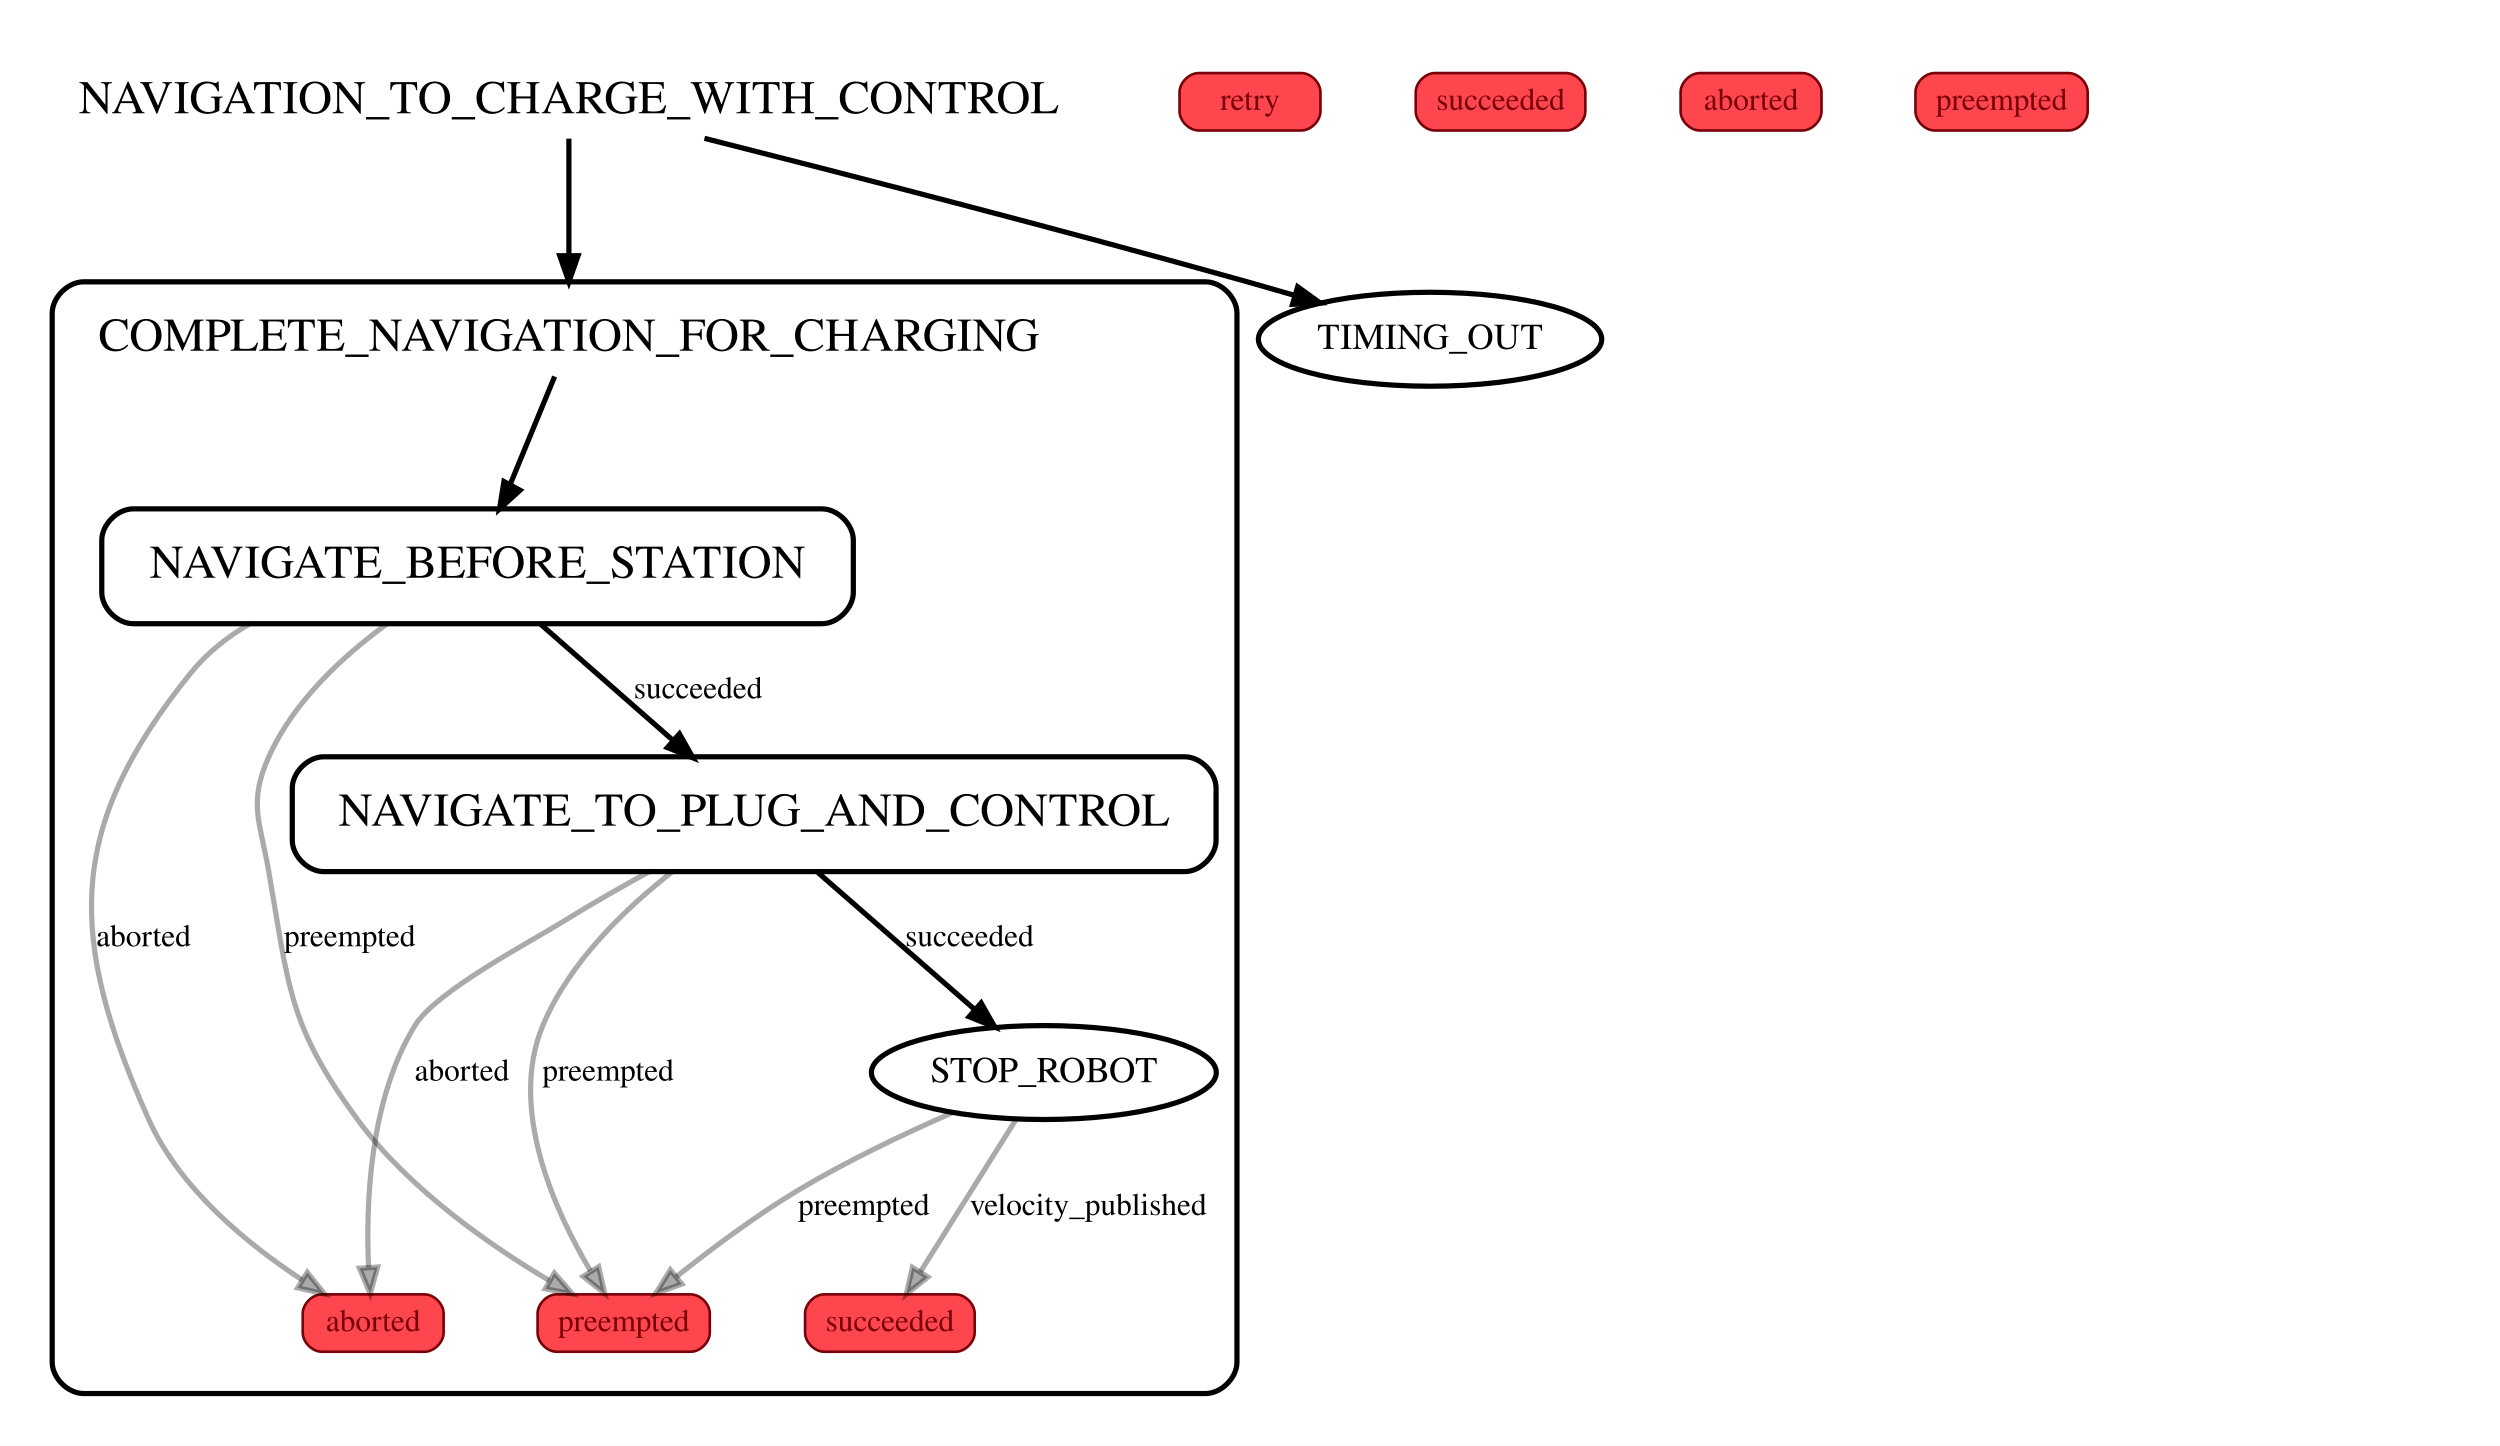
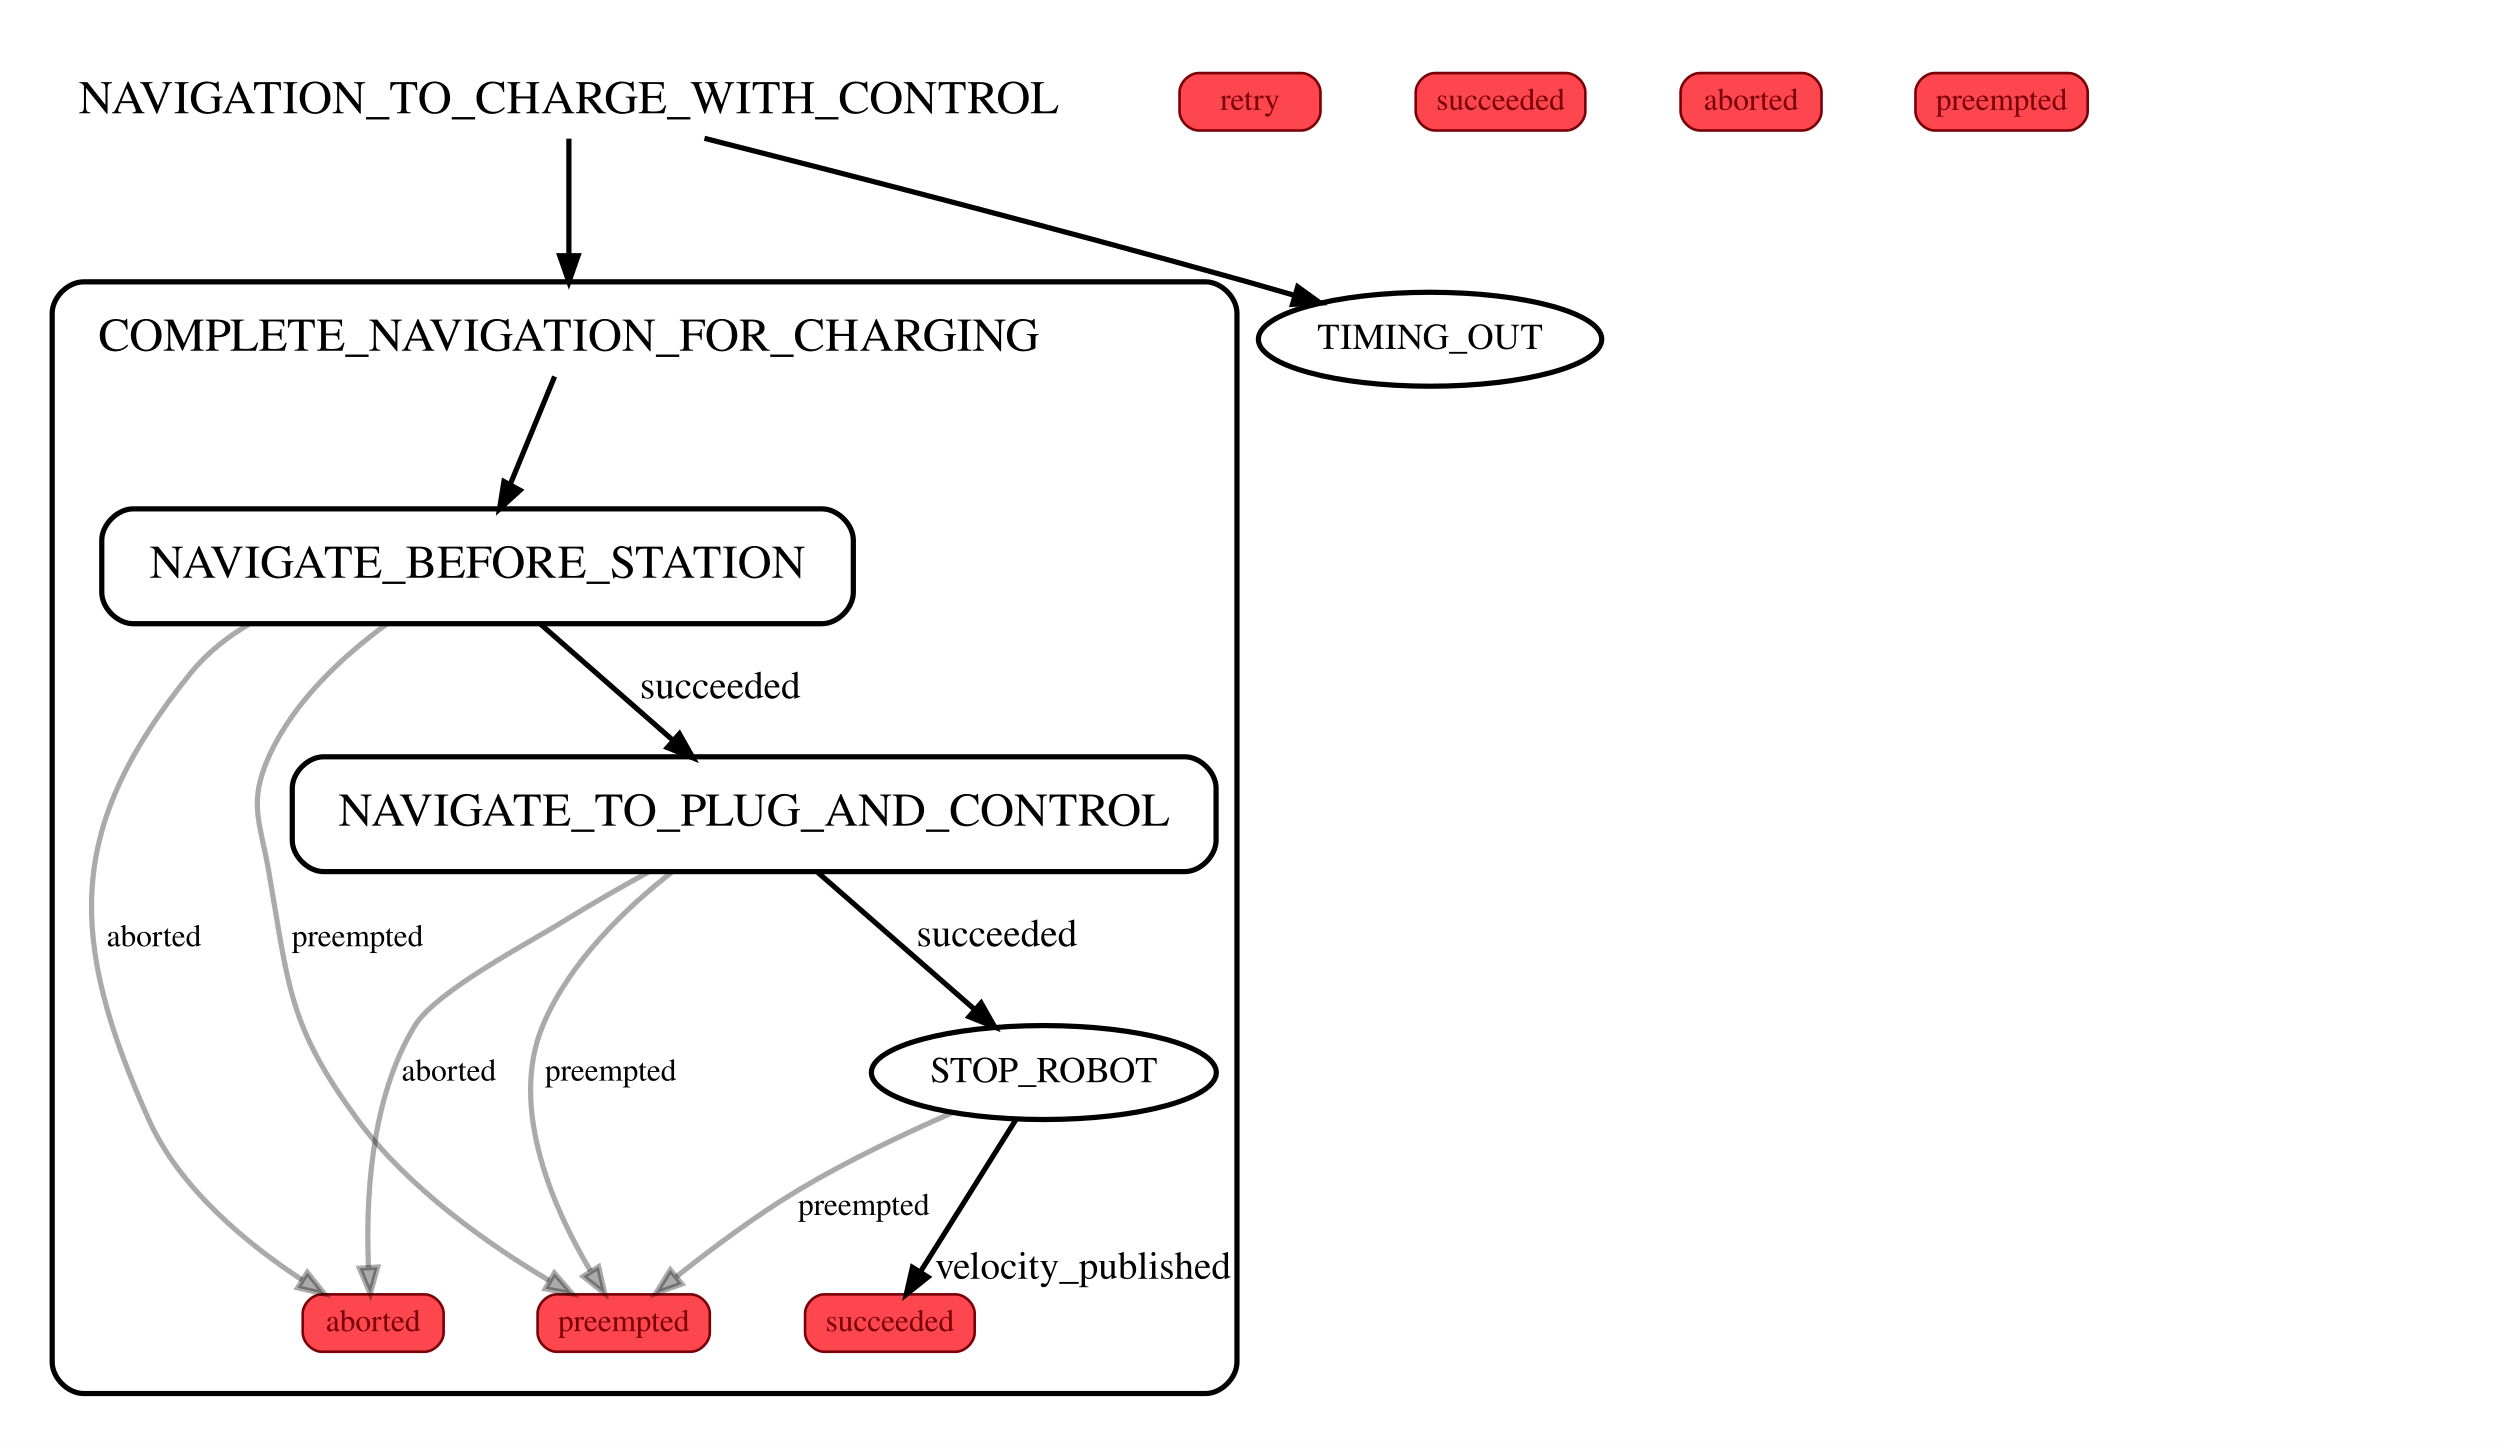
<svg xmlns="http://www.w3.org/2000/svg" xmlns:xlink="http://www.w3.org/1999/xlink" width="958pt" height="554pt" viewBox="0.00 0.00 958.00 554.00">
  <g id="graph0" class="graph" transform="scale(1 1) rotate(0) translate(4 550)">
    <polygon fill="white" stroke="none" points="-4,4 -4,-550 954,-550 954,4 -4,4" />
    <g id="clust1" class="cluster">
      <polygon fill="none" stroke="none" points="8,-8 8,-538 812,-538 812,-8 8,-8" />
    </g>
    <g id="clust2" class="cluster">
      <path fill="none" stroke="#ffffff" d="M452,-492C452,-492 792,-492 792,-492 798,-492 804,-498 804,-504 804,-504 804,-518 804,-518 804,-524 798,-530 792,-530 792,-530 452,-530 452,-530 446,-530 440,-524 440,-518 440,-518 440,-504 440,-504 440,-498 446,-492 452,-492" />
    </g>
    <g id="clust3" class="cluster">
      <path fill="none" stroke="#000000" stroke-width="2" d="M28,-16C28,-16 458,-16 458,-16 464,-16 470,-22 470,-28 470,-28 470,-430 470,-430 470,-436 464,-442 458,-442 458,-442 28,-442 28,-442 22,-442 16,-436 16,-430 16,-430 16,-28 16,-28 16,-22 22,-16 28,-16" />
    </g>
    <g id="clust4" class="cluster">
      <path fill="none" stroke="#ffffff" d="M116,-24C116,-24 366,-24 366,-24 372,-24 378,-30 378,-36 378,-36 378,-50 378,-50 378,-56 372,-62 366,-62 366,-62 116,-62 116,-62 110,-62 104,-56 104,-50 104,-50 104,-36 104,-36 104,-30 110,-24 116,-24" />
    </g>
    <g id="clust5" class="cluster">
      <path fill="none" stroke="#000000" stroke-width="2" d="M120,-216C120,-216 450,-216 450,-216 456,-216 462,-222 462,-228 462,-228 462,-248 462,-248 462,-254 456,-260 450,-260 450,-260 120,-260 120,-260 114,-260 108,-254 108,-248 108,-248 108,-228 108,-228 108,-222 114,-216 120,-216" />
    </g>
    <g id="clust6" class="cluster">
      <path fill="none" stroke="#000000" stroke-width="2" d="M47,-311C47,-311 311,-311 311,-311 317,-311 323,-317 323,-323 323,-323 323,-343 323,-343 323,-349 317,-355 311,-355 311,-355 47,-355 47,-355 41,-355 35,-349 35,-343 35,-343 35,-323 35,-323 35,-317 41,-311 47,-311" />
    </g>
    <g id="node1" class="node">
      <g id="a_node1">
        <a xlink:href="/SM_ROOT/NAVIGATION_TO_CHARGE_WITH_CONTROL" xlink:title="NAVIGATION_TO_CHARGE_WITH_CONTROL">
          <text text-anchor="middle" x="214" y="-506.6" font-family="Times,serif" font-size="18.00">NAVIGATION_TO_CHARGE_WITH_CONTROL</text>
        </a>
      </g>
    </g>
    <g id="node6" class="node">
      <g id="a_node6">
        <a xlink:href="/SM_ROOT/NAVIGATION_TO_CHARGE_WITH_CONTROL/COMPLETE_NAVIGATION_FOR_CHARGING" xlink:title="COMPLETE_NAVIGATION_FOR_CHARGING">
          <text text-anchor="middle" x="214" y="-415.6" font-family="Times,serif" font-size="18.00">COMPLETE_NAVIGATION_FOR_CHARGING</text>
        </a>
      </g>
    </g>
    <g id="edge10" class="edge">
      <g id="a_edge10">
        <a xlink:href="/SM_ROOT/NAVIGATION_TO_CHARGE_WITH_CONTROL/__proxy__::/SM_ROOT/NAVIGATION_TO_CHARGE_WITH_CONTROL/COMPLETE_NAVIGATION_FOR_CHARGING">
          <path fill="none" stroke="black" stroke-width="2" d="M214,-496.868C214,-483.064 214,-461.068 214,-444.307" />
          <polygon fill="black" stroke="black" stroke-width="2" points="217.5,-452 214,-442 210.5,-452 217.5,-452" />
        </a>
      </g>
    </g>
    <g id="node13" class="node">
      <g id="a_node13">
        <a xlink:href="/SM_ROOT/NAVIGATION_TO_CHARGE_WITH_CONTROL/TIMING_OUT" xlink:title="TIMING_OUT">
          <ellipse fill="none" stroke="#000000" stroke-width="2" cx="544" cy="-420" rx="65.789" ry="18" />
          <text text-anchor="middle" x="544" y="-416.3" font-family="Times,serif" font-size="14.00">TIMING_OUT</text>
        </a>
      </g>
    </g>
    <g id="edge11" class="edge">
      <g id="a_edge11">
        <a xlink:href="/SM_ROOT/NAVIGATION_TO_CHARGE_WITH_CONTROL/__proxy__::/SM_ROOT/NAVIGATION_TO_CHARGE_WITH_CONTROL/TIMING_OUT">
          <path fill="none" stroke="black" stroke-width="2" d="M265.944,-496.995C318.532,-483.692 402.126,-462.173 474,-442 479.791,-440.375 485.838,-438.631 491.847,-436.869" />
          <polygon fill="black" stroke="black" stroke-width="2" points="493.276,-440.096 501.872,-433.903 491.29,-433.384 493.276,-440.096" />
        </a>
      </g>
    </g>
    <g id="node2" class="node">
      <g id="a_node2">
        <a xlink:href="/SM_ROOT/NAVIGATION_TO_CHARGE_WITH_CONTROL:preempted" xlink:title="preempted">
          <path fill="#fe464f" stroke="#780006" d="M788.667,-522C788.667,-522 737.333,-522 737.333,-522 733.667,-522 730,-518.333 730,-514.667 730,-514.667 730,-507.333 730,-507.333 730,-503.667 733.667,-500 737.333,-500 737.333,-500 788.667,-500 788.667,-500 792.333,-500 796,-503.667 796,-507.333 796,-507.333 796,-514.667 796,-514.667 796,-518.333 792.333,-522 788.667,-522" />
          <text text-anchor="middle" x="763" y="-507.9" font-family="Times,serif" font-size="12.00" fill="#780006">preempted</text>
        </a>
      </g>
    </g>
    <g id="node3" class="node">
      <g id="a_node3">
        <a xlink:href="/SM_ROOT/NAVIGATION_TO_CHARGE_WITH_CONTROL:aborted" xlink:title="aborted">
          <path fill="#fe464f" stroke="#780006" d="M686.667,-522C686.667,-522 647.333,-522 647.333,-522 643.667,-522 640,-518.333 640,-514.667 640,-514.667 640,-507.333 640,-507.333 640,-503.667 643.667,-500 647.333,-500 647.333,-500 686.667,-500 686.667,-500 690.333,-500 694,-503.667 694,-507.333 694,-507.333 694,-514.667 694,-514.667 694,-518.333 690.333,-522 686.667,-522" />
          <text text-anchor="middle" x="667" y="-507.9" font-family="Times,serif" font-size="12.00" fill="#780006">aborted</text>
        </a>
      </g>
    </g>
    <g id="node4" class="node">
      <g id="a_node4">
        <a xlink:href="/SM_ROOT/NAVIGATION_TO_CHARGE_WITH_CONTROL:succeeded" xlink:title="succeeded">
          <path fill="#fe464f" stroke="#780006" d="M596.167,-522C596.167,-522 545.833,-522 545.833,-522 542.167,-522 538.5,-518.333 538.5,-514.667 538.5,-514.667 538.5,-507.333 538.5,-507.333 538.5,-503.667 542.167,-500 545.833,-500 545.833,-500 596.167,-500 596.167,-500 599.833,-500 603.5,-503.667 603.5,-507.333 603.5,-507.333 603.5,-514.667 603.5,-514.667 603.5,-518.333 599.833,-522 596.167,-522" />
          <text text-anchor="middle" x="571" y="-507.9" font-family="Times,serif" font-size="12.00" fill="#780006">succeeded</text>
        </a>
      </g>
    </g>
    <g id="node5" class="node">
      <g id="a_node5">
        <a xlink:href="/SM_ROOT/NAVIGATION_TO_CHARGE_WITH_CONTROL:retry" xlink:title="retry">
          <path fill="#fe464f" stroke="#780006" d="M494.667,-522C494.667,-522 455.333,-522 455.333,-522 451.667,-522 448,-518.333 448,-514.667 448,-514.667 448,-507.333 448,-507.333 448,-503.667 451.667,-500 455.333,-500 455.333,-500 494.667,-500 494.667,-500 498.333,-500 502,-503.667 502,-507.333 502,-507.333 502,-514.667 502,-514.667 502,-518.333 498.333,-522 494.667,-522" />
          <text text-anchor="middle" x="475" y="-507.9" font-family="Times,serif" font-size="12.00" fill="#780006">retry</text>
        </a>
      </g>
    </g>
    <g id="node11" class="node">
      <g id="a_node11">
        <a xlink:href="/SM_ROOT/NAVIGATION_TO_CHARGE_WITH_CONTROL/COMPLETE_NAVIGATION_FOR_CHARGING/NAVIGATE_BEFORE_STATION" xlink:title="NAVIGATE_BEFORE_STATION">
          <text text-anchor="middle" x="179" y="-328.6" font-family="Times,serif" font-size="18.00">NAVIGATE_BEFORE_STATION</text>
        </a>
      </g>
    </g>
    <g id="edge9" class="edge">
      <g id="a_edge9">
        <a xlink:href="/SM_ROOT/NAVIGATION_TO_CHARGE_WITH_CONTROL/COMPLETE_NAVIGATION_FOR_CHARGING/__proxy__::/SM_ROOT/NAVIGATION_TO_CHARGE_WITH_CONTROL/COMPLETE_NAVIGATION_FOR_CHARGING/NAVIGATE_BEFORE_STATION">
          <path fill="none" stroke="black" stroke-width="2" d="M208.531,-405.719C203.137,-392.619 194.788,-372.343 188.342,-356.687" />
          <polygon fill="black" stroke="black" stroke-width="2" points="195.263,-362.135 187.43,-355 189.104,-365.462 195.263,-362.135" />
        </a>
      </g>
    </g>
    <g id="node7" class="node">
      <g id="a_node7">
        <a xlink:href="/SM_ROOT/NAVIGATION_TO_CHARGE_WITH_CONTROL/COMPLETE_NAVIGATION_FOR_CHARGING:preempted" xlink:title="preempted">
          <path fill="#fe464f" stroke="#780006" d="M260.667,-54C260.667,-54 209.333,-54 209.333,-54 205.667,-54 202,-50.333 202,-46.667 202,-46.667 202,-39.333 202,-39.333 202,-35.667 205.667,-32 209.333,-32 209.333,-32 260.667,-32 260.667,-32 264.333,-32 268,-35.667 268,-39.333 268,-39.333 268,-46.667 268,-46.667 268,-50.333 264.333,-54 260.667,-54" />
          <text text-anchor="middle" x="235" y="-39.9" font-family="Times,serif" font-size="12.00" fill="#780006">preempted</text>
        </a>
      </g>
    </g>
    <g id="node8" class="node">
      <g id="a_node8">
        <a xlink:href="/SM_ROOT/NAVIGATION_TO_CHARGE_WITH_CONTROL/COMPLETE_NAVIGATION_FOR_CHARGING:succeeded" xlink:title="succeeded">
          <path fill="#fe464f" stroke="#780006" d="M362.167,-54C362.167,-54 311.833,-54 311.833,-54 308.167,-54 304.5,-50.333 304.5,-46.667 304.5,-46.667 304.5,-39.333 304.5,-39.333 304.5,-35.667 308.167,-32 311.833,-32 311.833,-32 362.167,-32 362.167,-32 365.833,-32 369.5,-35.667 369.5,-39.333 369.5,-39.333 369.5,-46.667 369.5,-46.667 369.5,-50.333 365.833,-54 362.167,-54" />
          <text text-anchor="middle" x="337" y="-39.9" font-family="Times,serif" font-size="12.00" fill="#780006">succeeded</text>
        </a>
      </g>
    </g>
    <g id="node9" class="node">
      <g id="a_node9">
        <a xlink:href="/SM_ROOT/NAVIGATION_TO_CHARGE_WITH_CONTROL/COMPLETE_NAVIGATION_FOR_CHARGING:aborted" xlink:title="aborted">
          <path fill="#fe464f" stroke="#780006" d="M158.667,-54C158.667,-54 119.333,-54 119.333,-54 115.667,-54 112,-50.333 112,-46.667 112,-46.667 112,-39.333 112,-39.333 112,-35.667 115.667,-32 119.333,-32 119.333,-32 158.667,-32 158.667,-32 162.333,-32 166,-35.667 166,-39.333 166,-39.333 166,-46.667 166,-46.667 166,-50.333 162.333,-54 158.667,-54" />
          <text text-anchor="middle" x="139" y="-39.9" font-family="Times,serif" font-size="12.00" fill="#780006">aborted</text>
        </a>
      </g>
    </g>
    <g id="node10" class="node">
      <g id="a_node10">
        <a xlink:href="/SM_ROOT/NAVIGATION_TO_CHARGE_WITH_CONTROL/COMPLETE_NAVIGATION_FOR_CHARGING/NAVIGATE_TO_PLUG_AND_CONTROL" xlink:title="NAVIGATE_TO_PLUG_AND_CONTROL">
          <text text-anchor="middle" x="285" y="-233.6" font-family="Times,serif" font-size="18.00">NAVIGATE_TO_PLUG_AND_CONTROL</text>
        </a>
      </g>
    </g>
    <g id="edge1" class="edge">
      <g id="a_edge1">
        <a xlink:href="/SM_ROOT/NAVIGATION_TO_CHARGE_WITH_CONTROL/COMPLETE_NAVIGATION_FOR_CHARGING/NAVIGATE_TO_PLUG_AND_CONTROL:preempted:/SM_ROOT/NAVIGATION_TO_CHARGE_WITH_CONTROL/COMPLETE_NAVIGATION_FOR_CHARGING/preempted" xlink:title="preempted">
          <path fill="none" stroke="#000000" stroke-width="2" stroke-opacity="0.333" d="M254.2,-216.381C235.845,-202.133 214.192,-181.392 204,-157 190.686,-125.138 208.659,-85.846 222.281,-62.987" />
          <polygon fill="#000000" fill-opacity="0.333" stroke="#000000" stroke-width="2" stroke-opacity="0.333" points="225.402,-64.598 227.748,-54.266 219.471,-60.879 225.402,-64.598" />
        </a>
      </g>
      <g id="a_edge1-label">
        <a xlink:href="/SM_ROOT/NAVIGATION_TO_CHARGE_WITH_CONTROL/COMPLETE_NAVIGATION_FOR_CHARGING/NAVIGATE_TO_PLUG_AND_CONTROL:preempted:/SM_ROOT/NAVIGATION_TO_CHARGE_WITH_CONTROL/COMPLETE_NAVIGATION_FOR_CHARGING/preempted" xlink:title="preempted">
-           <text text-anchor="middle" x="229" y="-135.9" font-family="Times,serif" font-size="12.00">preempted</text>
+           <text text-anchor="middle" x="230" y="-135.9" font-family="Times,serif" font-size="12.00">preempted</text>
        </a>
      </g>
    </g>
    <g id="edge2" class="edge">
      <g id="a_edge2">
        <a xlink:href="/SM_ROOT/NAVIGATION_TO_CHARGE_WITH_CONTROL/COMPLETE_NAVIGATION_FOR_CHARGING/NAVIGATE_TO_PLUG_AND_CONTROL:aborted:/SM_ROOT/NAVIGATION_TO_CHARGE_WITH_CONTROL/COMPLETE_NAVIGATION_FOR_CHARGING/aborted" xlink:title="aborted">
          <path fill="none" stroke="#000000" stroke-width="2" stroke-opacity="0.333" d="M245.377,-216.325C234.423,-210.331 222.629,-203.613 212,-197 198.861,-188.825 163.085,-170.194 155,-157 137.483,-128.415 136.132,-88.252 137.23,-64.303" />
          <polygon fill="#000000" fill-opacity="0.333" stroke="#000000" stroke-width="2" stroke-opacity="0.333" points="140.727,-64.461 137.881,-54.255 133.741,-64.008 140.727,-64.461" />
        </a>
      </g>
      <g id="a_edge2-label">
        <a xlink:href="/SM_ROOT/NAVIGATION_TO_CHARGE_WITH_CONTROL/COMPLETE_NAVIGATION_FOR_CHARGING/NAVIGATE_TO_PLUG_AND_CONTROL:aborted:/SM_ROOT/NAVIGATION_TO_CHARGE_WITH_CONTROL/COMPLETE_NAVIGATION_FOR_CHARGING/aborted" xlink:title="aborted">
-           <text text-anchor="middle" x="173" y="-135.9" font-family="Times,serif" font-size="12.00">aborted</text>
+           <text text-anchor="middle" x="168" y="-135.9" font-family="Times,serif" font-size="12.00">aborted</text>
        </a>
      </g>
    </g>
    <g id="node12" class="node">
      <g id="a_node12">
        <a xlink:href="/SM_ROOT/NAVIGATION_TO_CHARGE_WITH_CONTROL/COMPLETE_NAVIGATION_FOR_CHARGING/STOP_ROBOT" xlink:title="STOP_ROBOT">
          <ellipse fill="none" stroke="#000000" stroke-width="2" cx="396" cy="-139" rx="66.089" ry="18" />
          <text text-anchor="middle" x="396" y="-135.3" font-family="Times,serif" font-size="14.00">STOP_ROBOT</text>
        </a>
      </g>
    </g>
    <g id="edge3" class="edge">
      <g id="a_edge3">
        <a xlink:href="/SM_ROOT/NAVIGATION_TO_CHARGE_WITH_CONTROL/COMPLETE_NAVIGATION_FOR_CHARGING/NAVIGATE_TO_PLUG_AND_CONTROL:succeeded:/SM_ROOT/NAVIGATION_TO_CHARGE_WITH_CONTROL/COMPLETE_NAVIGATION_FOR_CHARGING/STOP_ROBOT" xlink:title="succeeded">
          <path fill="none" stroke="black" stroke-width="2" d="M308.645,-216.337C326.526,-200.712 351.075,-179.259 369.597,-163.073" />
          <polygon fill="black" stroke="black" stroke-width="2" points="371.969,-165.648 377.196,-156.432 367.363,-160.377 371.969,-165.648" />
        </a>
      </g>
      <g id="a_edge3-label">
        <a xlink:href="/SM_ROOT/NAVIGATION_TO_CHARGE_WITH_CONTROL/COMPLETE_NAVIGATION_FOR_CHARGING/NAVIGATE_TO_PLUG_AND_CONTROL:succeeded:/SM_ROOT/NAVIGATION_TO_CHARGE_WITH_CONTROL/COMPLETE_NAVIGATION_FOR_CHARGING/STOP_ROBOT" xlink:title="succeeded">
-           <text text-anchor="middle" x="367.5" y="-187.4" font-family="Times,serif" font-size="12.00">succeeded</text>
+           <text text-anchor="middle" x="378.0" y="-187.4" font-family="Times,serif" font-size="15.00">succeeded</text>
        </a>
      </g>
    </g>
    <g id="edge4" class="edge">
      <g id="a_edge4">
        <a xlink:href="/SM_ROOT/NAVIGATION_TO_CHARGE_WITH_CONTROL/COMPLETE_NAVIGATION_FOR_CHARGING/NAVIGATE_BEFORE_STATION:preempted:/SM_ROOT/NAVIGATION_TO_CHARGE_WITH_CONTROL/COMPLETE_NAVIGATION_FOR_CHARGING/preempted" xlink:title="preempted">
          <path fill="none" stroke="#000000" stroke-width="2" stroke-opacity="0.333" d="M144.437,-311.044C127.337,-298.578 108.388,-281.081 99,-260 91.044,-242.136 95.656,-235.268 99,-216 106.669,-171.816 106.438,-157.132 133,-121 152.521,-94.447 183.727,-72.785 206.487,-59.277" />
          <polygon fill="#000000" fill-opacity="0.333" stroke="#000000" stroke-width="2" stroke-opacity="0.333" points="208.442,-62.19 215.361,-54.167 204.949,-56.124 208.442,-62.19" />
        </a>
      </g>
      <g id="a_edge4-label">
        <a xlink:href="/SM_ROOT/NAVIGATION_TO_CHARGE_WITH_CONTROL/COMPLETE_NAVIGATION_FOR_CHARGING/NAVIGATE_BEFORE_STATION:preempted:/SM_ROOT/NAVIGATION_TO_CHARGE_WITH_CONTROL/COMPLETE_NAVIGATION_FOR_CHARGING/preempted" xlink:title="preempted">
-           <text text-anchor="middle" x="130" y="-187.4" font-family="Times,serif" font-size="12.00">preempted</text>
+           <text text-anchor="middle" x="133" y="-187.4" font-family="Times,serif" font-size="12.00">preempted</text>
        </a>
      </g>
    </g>
    <g id="edge5" class="edge">
      <g id="a_edge5">
        <a xlink:href="/SM_ROOT/NAVIGATION_TO_CHARGE_WITH_CONTROL/COMPLETE_NAVIGATION_FOR_CHARGING/NAVIGATE_BEFORE_STATION:aborted:/SM_ROOT/NAVIGATION_TO_CHARGE_WITH_CONTROL/COMPLETE_NAVIGATION_FOR_CHARGING/aborted" xlink:title="aborted">
          <path fill="none" stroke="#000000" stroke-width="2" stroke-opacity="0.333" d="M92.012,-311.149C83.264,-306.092 75.301,-299.808 69,-292 21.062,-232.599 21.855,-190.689 53,-121 64.966,-94.224 91.355,-72.898 111.767,-59.542" />
          <polygon fill="#000000" fill-opacity="0.333" stroke="#000000" stroke-width="2" stroke-opacity="0.333" points="113.759,-62.424 120.37,-54.144 110.039,-56.494 113.759,-62.424" />
        </a>
      </g>
      <g id="a_edge5-label">
        <a xlink:href="/SM_ROOT/NAVIGATION_TO_CHARGE_WITH_CONTROL/COMPLETE_NAVIGATION_FOR_CHARGING/NAVIGATE_BEFORE_STATION:aborted:/SM_ROOT/NAVIGATION_TO_CHARGE_WITH_CONTROL/COMPLETE_NAVIGATION_FOR_CHARGING/aborted" xlink:title="aborted">
-           <text text-anchor="middle" x="51" y="-187.4" font-family="Times,serif" font-size="12.00">aborted</text>
+           <text text-anchor="middle" x="55" y="-187.4" font-family="Times,serif" font-size="12.00">aborted</text>
        </a>
      </g>
    </g>
    <g id="edge6" class="edge">
      <g id="a_edge6">
        <a xlink:href="/SM_ROOT/NAVIGATION_TO_CHARGE_WITH_CONTROL/COMPLETE_NAVIGATION_FOR_CHARGING/NAVIGATE_BEFORE_STATION:succeeded:/SM_ROOT/NAVIGATION_TO_CHARGE_WITH_CONTROL/COMPLETE_NAVIGATION_FOR_CHARGING/NAVIGATE_TO_PLUG_AND_CONTROL" xlink:title="succeeded">
          <path fill="none" stroke="black" stroke-width="2" d="M202.935,-311C218.047,-297.742 237.721,-280.48 254.018,-266.182" />
          <polygon fill="black" stroke="black" stroke-width="2" points="256.353,-268.79 261.562,-259.564 251.737,-263.528 256.353,-268.79" />
        </a>
      </g>
      <g id="a_edge6-label">
        <a xlink:href="/SM_ROOT/NAVIGATION_TO_CHARGE_WITH_CONTROL/COMPLETE_NAVIGATION_FOR_CHARGING/NAVIGATE_BEFORE_STATION:succeeded:/SM_ROOT/NAVIGATION_TO_CHARGE_WITH_CONTROL/COMPLETE_NAVIGATION_FOR_CHARGING/NAVIGATE_TO_PLUG_AND_CONTROL" xlink:title="succeeded">
-           <text text-anchor="middle" x="263.5" y="-282.4" font-family="Times,serif" font-size="12.00">succeeded</text>
+           <text text-anchor="middle" x="272.0" y="-282.4" font-family="Times,serif" font-size="15.00">succeeded</text>
        </a>
      </g>
    </g>
    <g id="edge8" class="edge">
      <g id="a_edge8">
        <a xlink:href="/SM_ROOT/NAVIGATION_TO_CHARGE_WITH_CONTROL/COMPLETE_NAVIGATION_FOR_CHARGING/STOP_ROBOT:preempted:/SM_ROOT/NAVIGATION_TO_CHARGE_WITH_CONTROL/COMPLETE_NAVIGATION_FOR_CHARGING/preempted" xlink:title="preempted">
          <path fill="none" stroke="#000000" stroke-width="2" stroke-opacity="0.333" d="M360.755,-123.54C342.73,-115.642 320.707,-105.199 302,-94 285.451,-84.093 268.029,-70.998 255.1,-60.694" />
          <polygon fill="#000000" fill-opacity="0.333" stroke="#000000" stroke-width="2" stroke-opacity="0.333" points="257.282,-57.958 247.306,-54.388 252.879,-63.399 257.282,-57.958" />
        </a>
      </g>
      <g id="a_edge8-label">
        <a xlink:href="/SM_ROOT/NAVIGATION_TO_CHARGE_WITH_CONTROL/COMPLETE_NAVIGATION_FOR_CHARGING/STOP_ROBOT:preempted:/SM_ROOT/NAVIGATION_TO_CHARGE_WITH_CONTROL/COMPLETE_NAVIGATION_FOR_CHARGING/preempted" xlink:title="preempted">
          <text text-anchor="middle" x="327" y="-84.4" font-family="Times,serif" font-size="12.00">preempted</text>
        </a>
      </g>
    </g>
    <g id="edge7" class="edge">
      <g id="a_edge7">
        <a xlink:href="/SM_ROOT/NAVIGATION_TO_CHARGE_WITH_CONTROL/COMPLETE_NAVIGATION_FOR_CHARGING/STOP_ROBOT:velocity_published:/SM_ROOT/NAVIGATION_TO_CHARGE_WITH_CONTROL/COMPLETE_NAVIGATION_FOR_CHARGING/succeeded" xlink:title="velocity_published">
-           <path fill="none" stroke="#000000" stroke-width="2" stroke-opacity="0.333" d="M385.452,-121.195C375.104,-104.709 359.362,-79.627 348.65,-62.562" />
-           <polygon fill="#000000" fill-opacity="0.333" stroke="#000000" stroke-width="2" stroke-opacity="0.333" points="351.564,-60.62 343.283,-54.011 345.635,-64.341 351.564,-60.62" />
+           <path fill="none" stroke="#000000" stroke-width="2" stroke-opacity="1.0" d="M385.452,-121.195C375.104,-104.709 359.362,-79.627 348.65,-62.562" />
+           <polygon fill="#000000" fill-opacity="1.0" stroke="#000000" stroke-width="2" stroke-opacity="1.0" points="351.564,-60.62 343.283,-54.011 345.635,-64.341 351.564,-60.62" />
        </a>
      </g>
      <g id="a_edge7-label">
        <a xlink:href="/SM_ROOT/NAVIGATION_TO_CHARGE_WITH_CONTROL/COMPLETE_NAVIGATION_FOR_CHARGING/STOP_ROBOT:velocity_published:/SM_ROOT/NAVIGATION_TO_CHARGE_WITH_CONTROL/COMPLETE_NAVIGATION_FOR_CHARGING/succeeded" xlink:title="velocity_published">
-           <text text-anchor="middle" x="413" y="-84.4" font-family="Times,serif" font-size="12.00">velocity_published</text>
+           <text text-anchor="middle" x="411" y="-60.0" font-family="Times,serif" font-size="15.00">velocity_published</text>
        </a>
      </g>
    </g>
  </g>
</svg>
